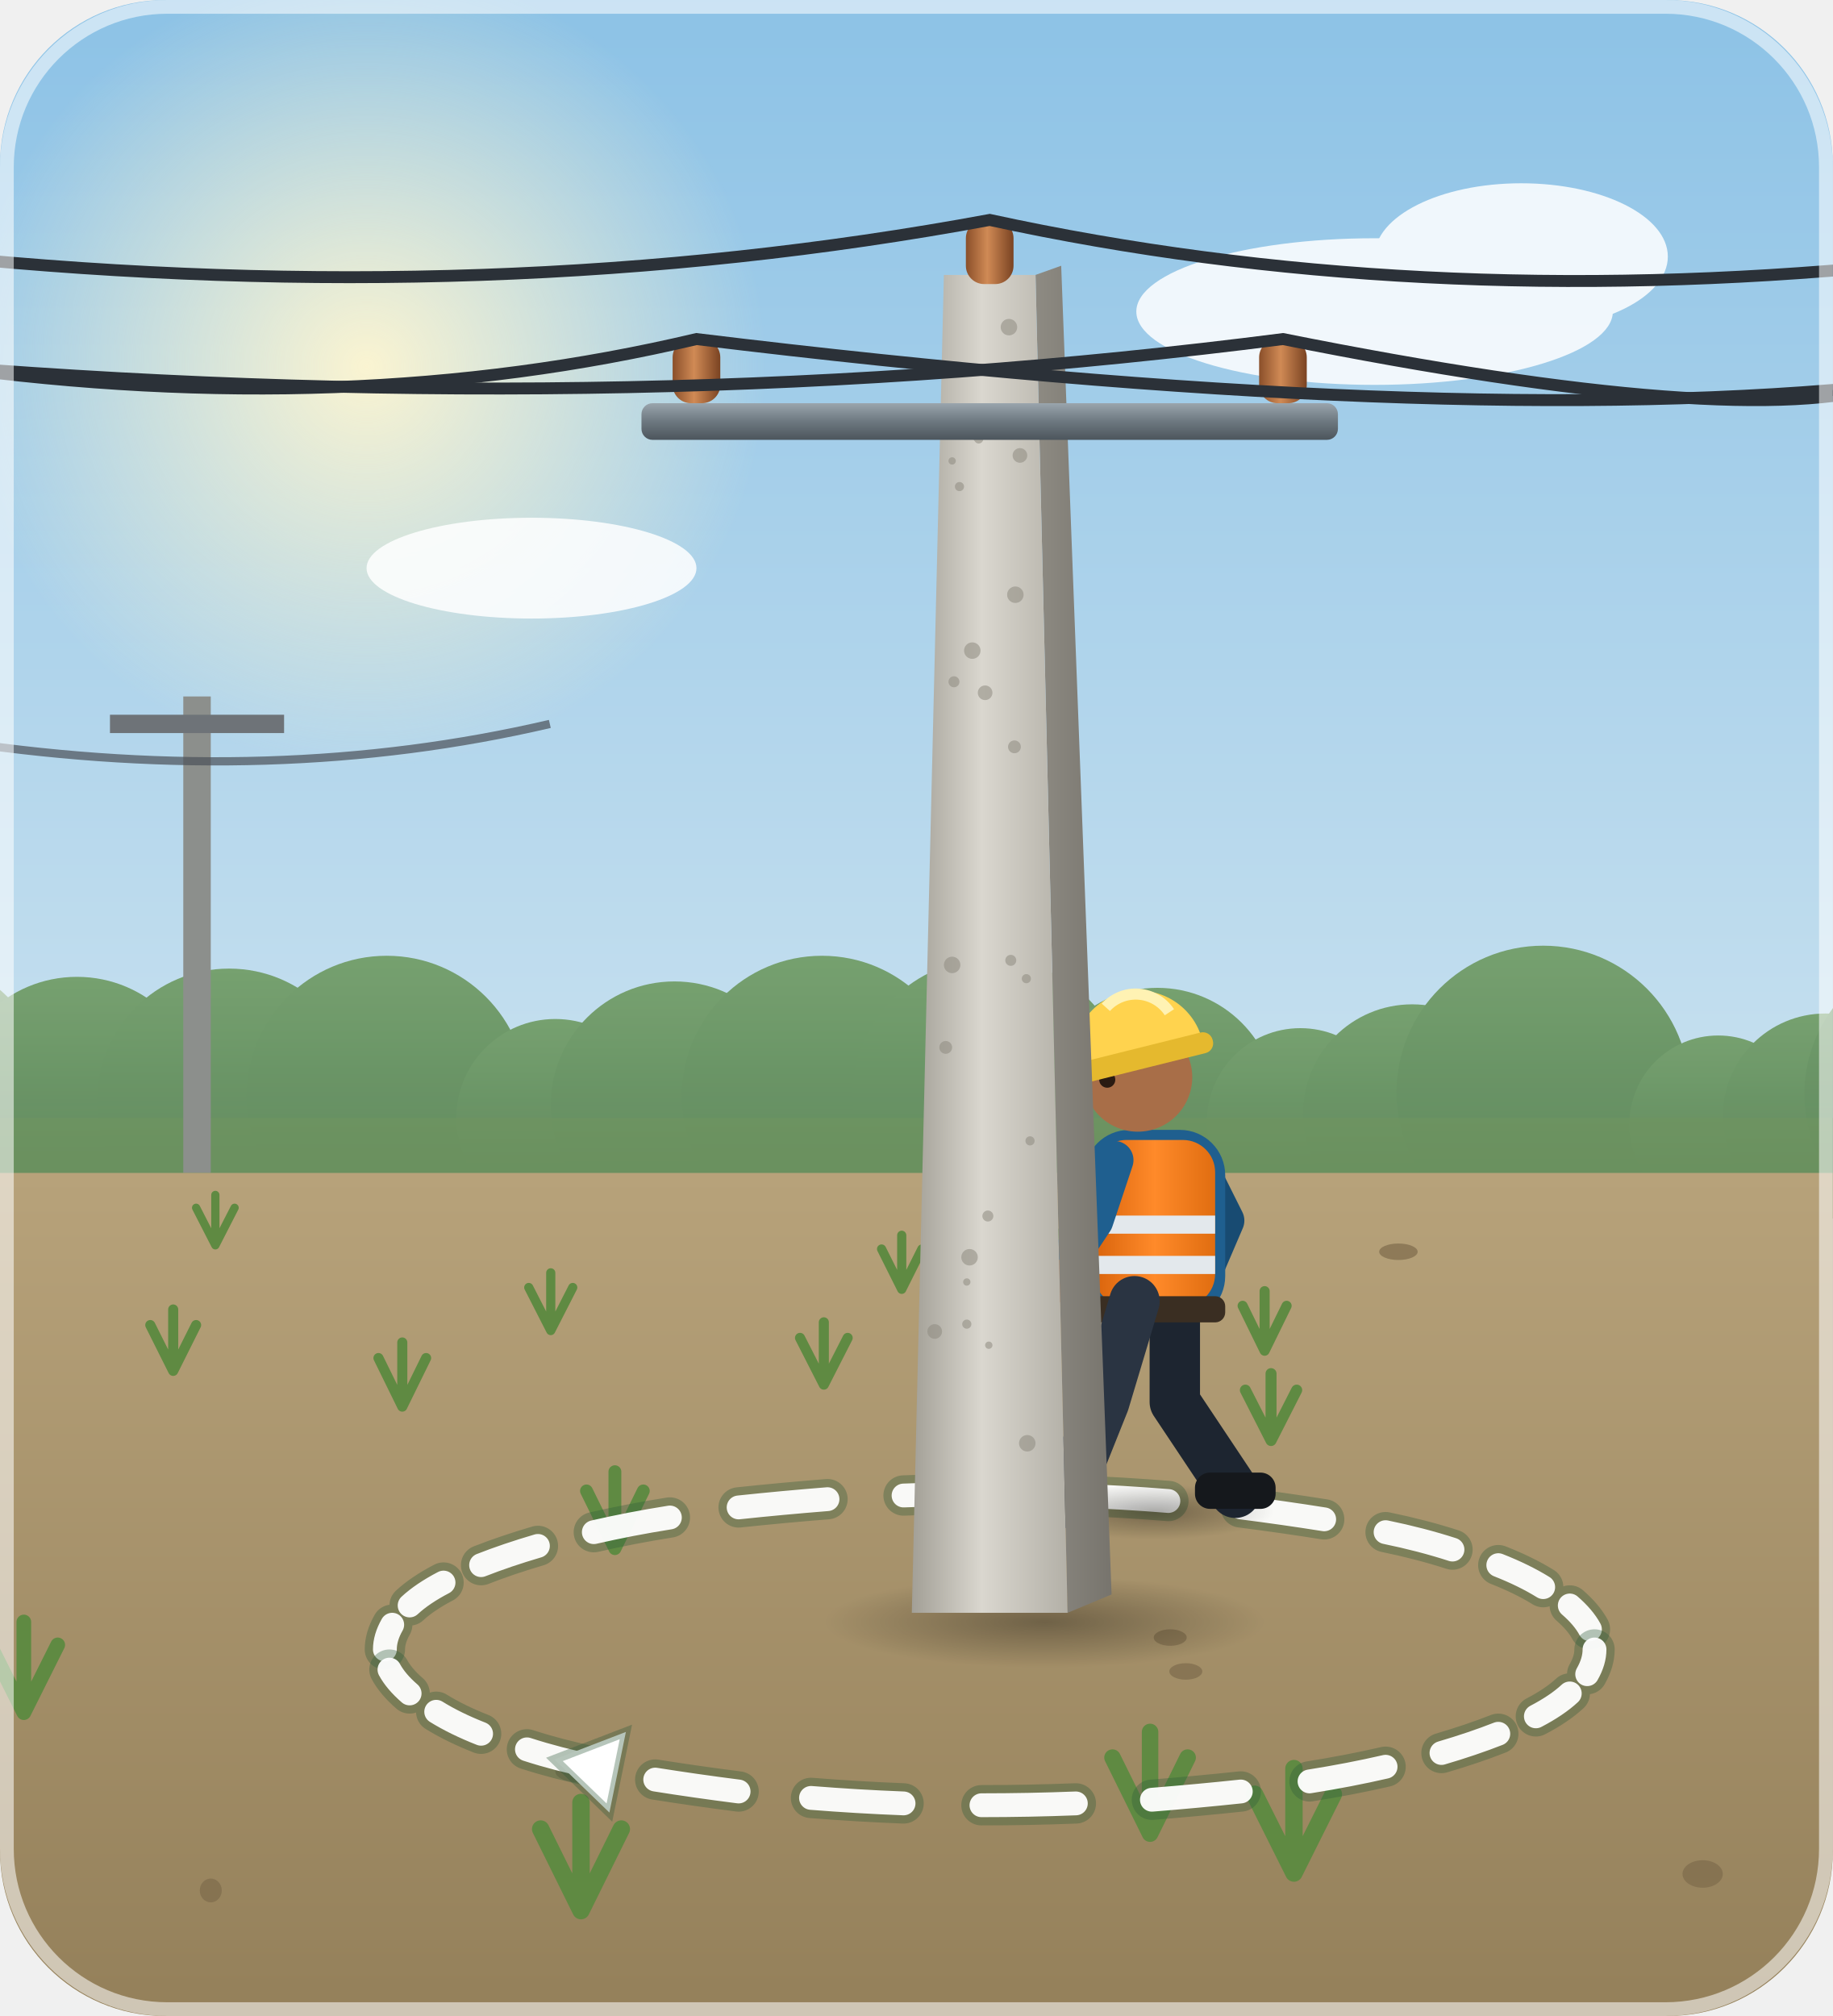
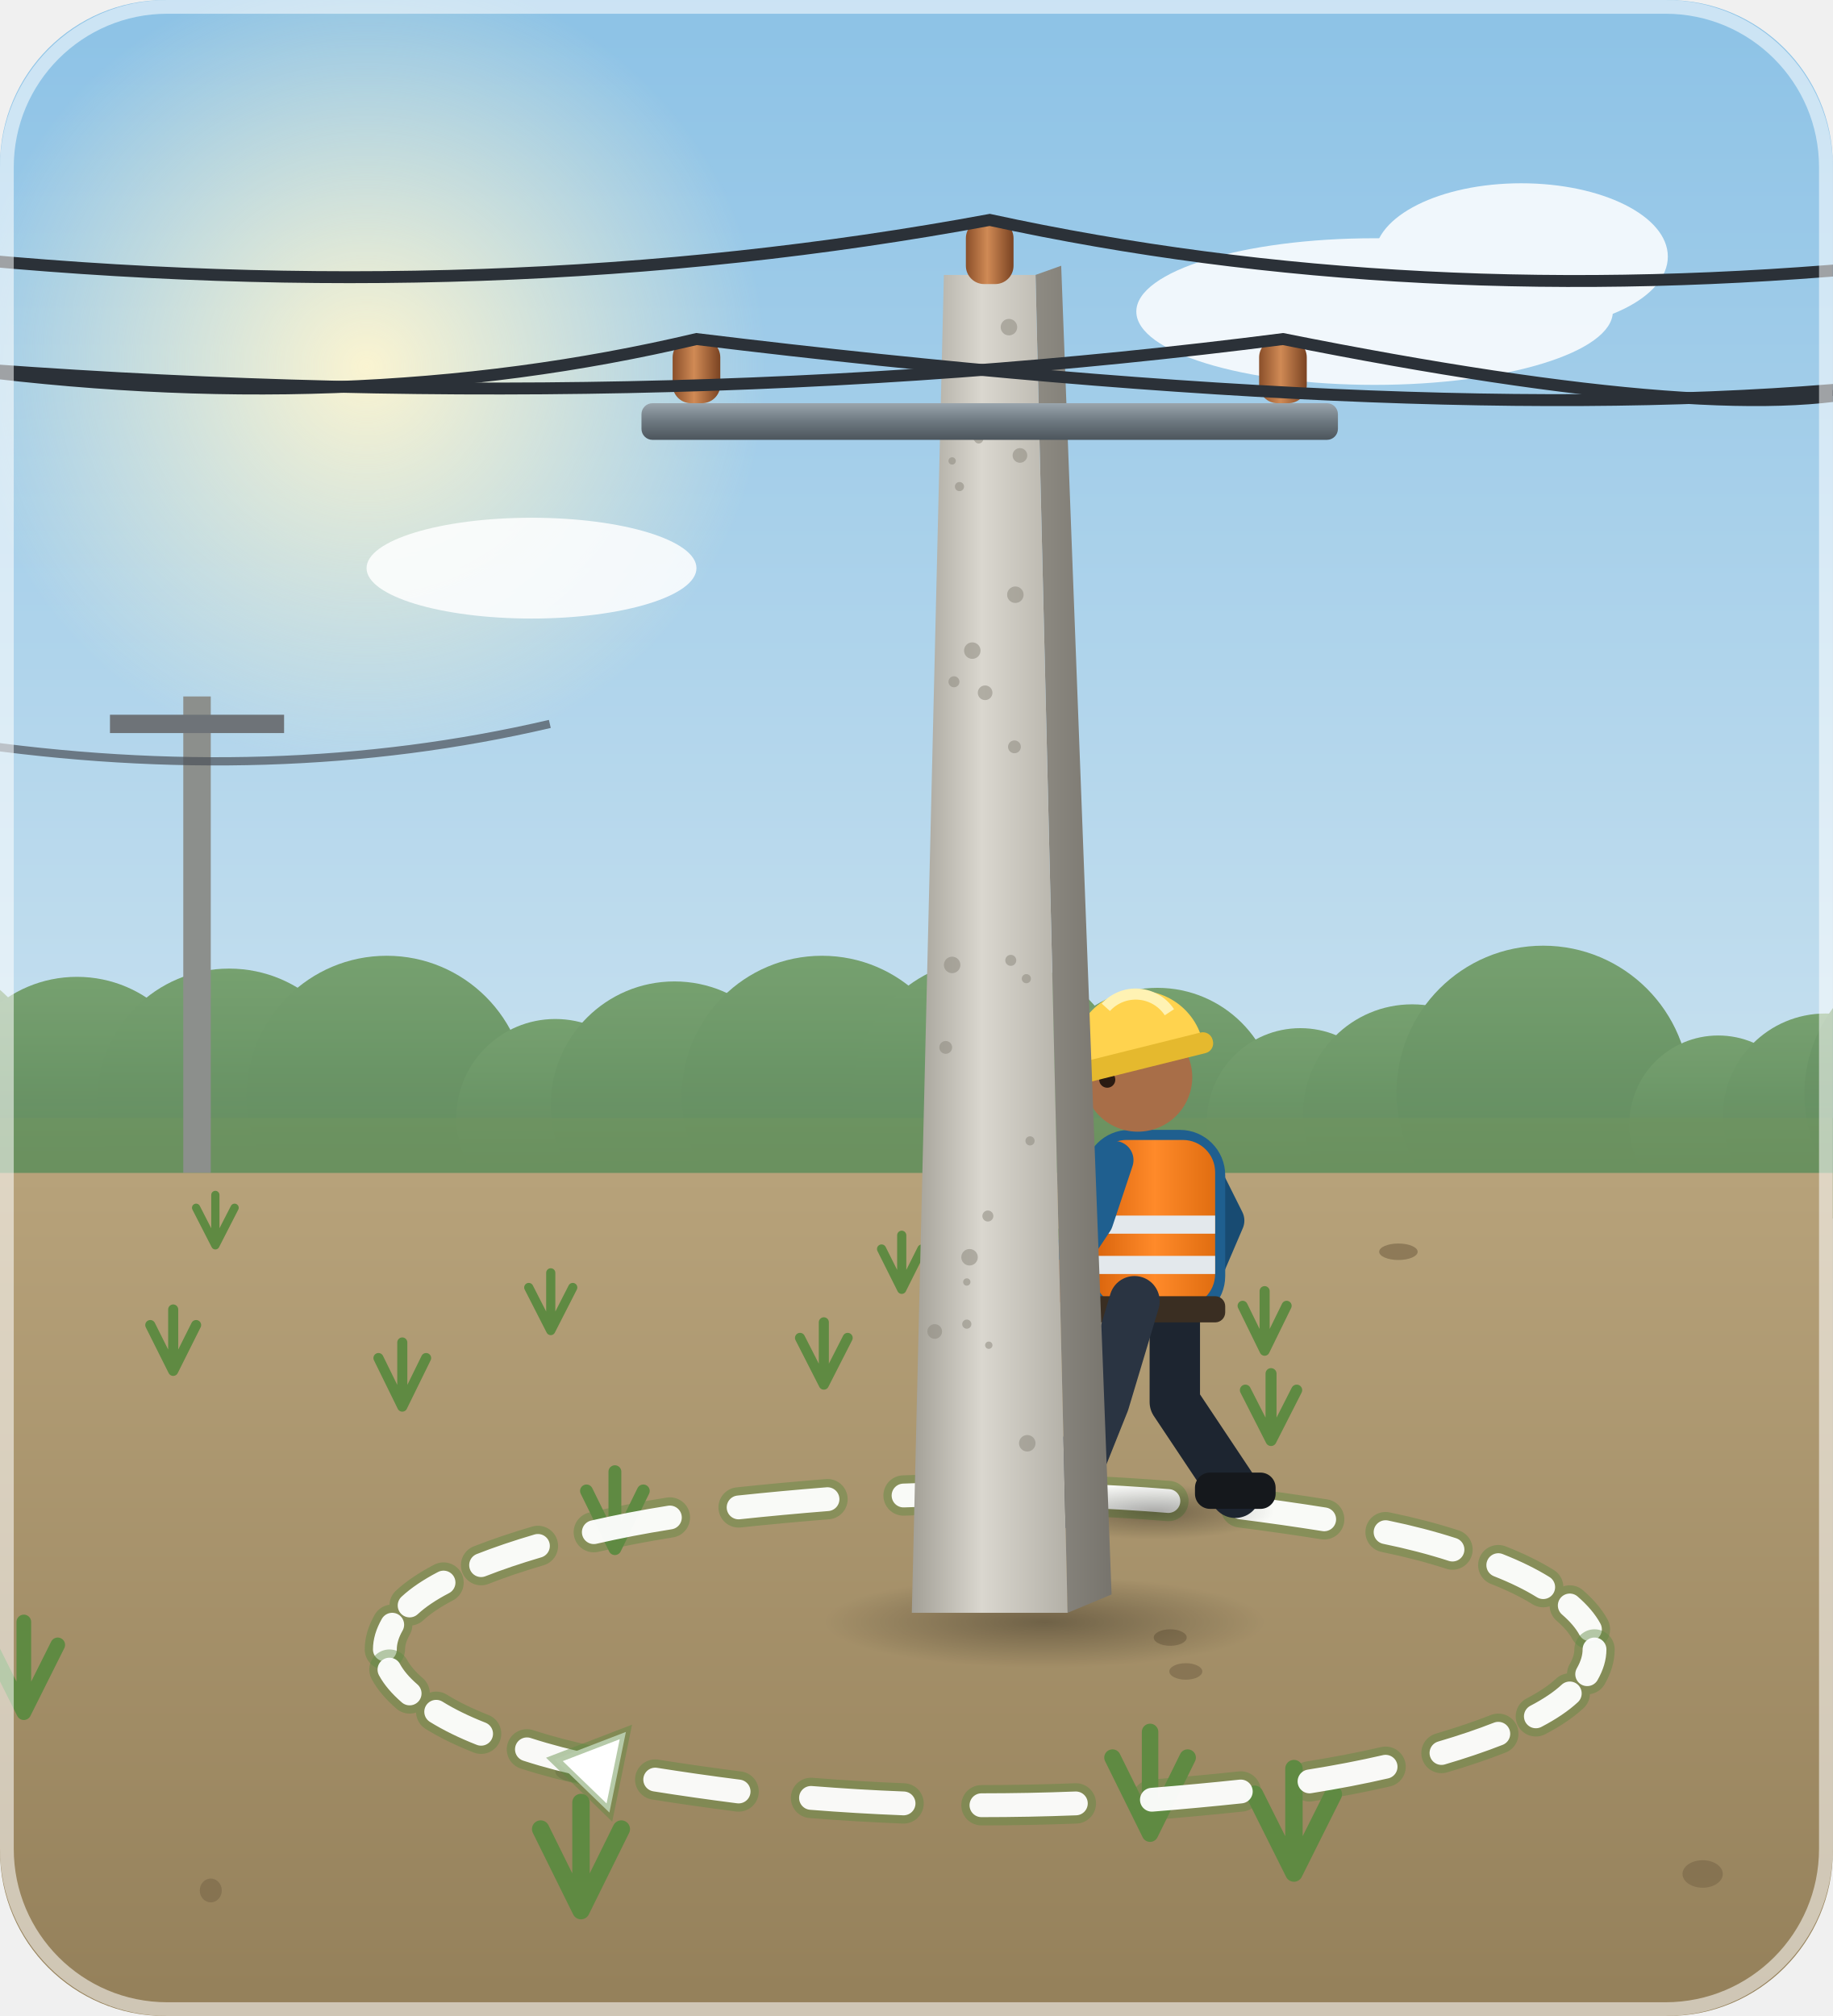
<svg xmlns="http://www.w3.org/2000/svg" viewBox="0 0 200 220" width="200" height="220">
  <defs>
    <linearGradient id="sky" x1="0" y1="0" x2="0" y2="1">
      <stop offset="0" stop-color="#8CC2E6" />
      <stop offset="0.75" stop-color="#DCEBF2" />
      <stop offset="1" stop-color="#F1F1E6" />
    </linearGradient>
    <linearGradient id="skyUp" x1="0" y1="0" x2="0" y2="1">
      <stop offset="0" stop-color="#4E95CF" />
      <stop offset="1" stop-color="#B9DCF0" />
    </linearGradient>
    <linearGradient id="skyGrey" x1="0" y1="0" x2="0" y2="1">
      <stop offset="0" stop-color="#8697A6" />
      <stop offset="1" stop-color="#D3DBE0" />
    </linearGradient>
    <linearGradient id="ground" x1="0" y1="0" x2="0" y2="1">
      <stop offset="0" stop-color="#B7A27A" />
      <stop offset="1" stop-color="#94805A" />
    </linearGradient>
    <linearGradient id="groundWet" x1="0" y1="0" x2="0" y2="1">
      <stop offset="0" stop-color="#8E7C5C" />
      <stop offset="1" stop-color="#6E5E43" />
    </linearGradient>
    <linearGradient id="grass" x1="0" y1="0" x2="0" y2="1">
      <stop offset="0" stop-color="#86AE5E" />
      <stop offset="1" stop-color="#5F8A42" />
    </linearGradient>
    <linearGradient id="trees" x1="0" y1="0" x2="0" y2="1">
      <stop offset="0" stop-color="#6E9A62" />
      <stop offset="1" stop-color="#4F7A4A" />
    </linearGradient>
    <linearGradient id="pcc" x1="0" y1="0" x2="1" y2="0">
      <stop offset="0" stop-color="#A29F96" />
      <stop offset="0.45" stop-color="#DAD7CF" />
      <stop offset="1" stop-color="#B3B0A7" />
    </linearGradient>
    <linearGradient id="pccSide" x1="0" y1="0" x2="1" y2="0">
      <stop offset="0" stop-color="#8E8B83" />
      <stop offset="1" stop-color="#77746D" />
    </linearGradient>
    <linearGradient id="steel" x1="0" y1="0" x2="1" y2="0">
      <stop offset="0" stop-color="#6F7D88" />
      <stop offset="0.38" stop-color="#D4DDE3" />
      <stop offset="0.55" stop-color="#EEF3F6" />
      <stop offset="1" stop-color="#7C8994" />
    </linearGradient>
-     <linearGradient id="steelDull" x1="0" y1="0" x2="1" y2="0">
-       <stop offset="0" stop-color="#6B6E70" />
-       <stop offset="0.45" stop-color="#A9ABA8" />
-       <stop offset="1" stop-color="#6E706F" />
+     <linearGradient id="steelWeb" x1="0" y1="0" x2="1" y2="0">
+       <stop offset="0" stop-color="#3F4A52" />
+       <stop offset="0.3" stop-color="#7F8C96" />
+       <stop offset="0.75" stop-color="#9AA6AF" />
+       <stop offset="1" stop-color="#4A555D" />
    </linearGradient>
    <linearGradient id="rust" x1="0" y1="0" x2="1" y2="1">
      <stop offset="0" stop-color="#C46A2B" />
      <stop offset="0.5" stop-color="#9A4517" />
      <stop offset="1" stop-color="#6E2E0E" />
    </linearGradient>
    <linearGradient id="rustLight" x1="0" y1="0" x2="0" y2="1">
      <stop offset="0" stop-color="#D98A45" stop-opacity="0.9" />
      <stop offset="1" stop-color="#A9541F" stop-opacity="0.2" />
    </linearGradient>
    <linearGradient id="core" x1="0" y1="0" x2="1" y2="0">
      <stop offset="0" stop-color="#8C887E" />
      <stop offset="0.5" stop-color="#ABA79C" />
      <stop offset="1" stop-color="#8C887E" />
    </linearGradient>
    <linearGradient id="void" x1="0" y1="0" x2="0" y2="1">
      <stop offset="0" stop-color="#2A241D" />
      <stop offset="1" stop-color="#4A3E31" />
    </linearGradient>
    <linearGradient id="muff" x1="0" y1="0" x2="1" y2="0">
      <stop offset="0" stop-color="#9F9A8E" />
      <stop offset="0.5" stop-color="#CFCABE" />
      <stop offset="1" stop-color="#A39E92" />
    </linearGradient>
    <linearGradient id="water" x1="0" y1="0" x2="0" y2="1">
      <stop offset="0" stop-color="#9DB8C6" />
      <stop offset="1" stop-color="#64849A" />
    </linearGradient>
    <linearGradient id="arm" x1="0" y1="0" x2="0" y2="1">
      <stop offset="0" stop-color="#9AA5AD" />
      <stop offset="0.5" stop-color="#6D7880" />
      <stop offset="1" stop-color="#4C555C" />
    </linearGradient>
    <linearGradient id="porc" x1="0" y1="0" x2="1" y2="0">
      <stop offset="0" stop-color="#8A4F2A" />
      <stop offset="0.45" stop-color="#D08A55" />
      <stop offset="1" stop-color="#7A4322" />
    </linearGradient>
    <linearGradient id="vest" x1="0" y1="0" x2="1" y2="0">
      <stop offset="0" stop-color="#E06D10" />
      <stop offset="0.5" stop-color="#FF8A2A" />
      <stop offset="1" stop-color="#D9640C" />
    </linearGradient>
    <linearGradient id="hive" x1="0" y1="0" x2="1" y2="0">
      <stop offset="0" stop-color="#6F6250" />
      <stop offset="0.5" stop-color="#B6A68A" />
      <stop offset="1" stop-color="#6F6250" />
    </linearGradient>
-     <linearGradient id="ladder" x1="0" y1="0" x2="1" y2="0">
-       <stop offset="0" stop-color="#D8DEE2" />
-       <stop offset="1" stop-color="#9CA6AD" />
+     <linearGradient id="poly" x1="0" y1="0" x2="1" y2="0">
+       <stop offset="0" stop-color="#6F777D" />
+       <stop offset="0.45" stop-color="#BCC3C8" />
+       <stop offset="1" stop-color="#737B81" />
    </linearGradient>
    <radialGradient id="sun" cx="0.5" cy="0.5" r="0.5">
      <stop offset="0" stop-color="#FFF6D0" stop-opacity="0.95" />
      <stop offset="1" stop-color="#FFF6D0" stop-opacity="0" />
    </radialGradient>
    <radialGradient id="shade" cx="0.5" cy="0.5" r="0.5">
      <stop offset="0" stop-color="#000000" stop-opacity="0.32" />
      <stop offset="1" stop-color="#000000" stop-opacity="0" />
    </radialGradient>
    <radialGradient id="soot" cx="0.5" cy="0.5" r="0.5">
      <stop offset="0" stop-color="#1E1A16" stop-opacity="0.75" />
      <stop offset="1" stop-color="#1E1A16" stop-opacity="0" />
    </radialGradient>
    <clipPath id="card">
      <rect x="0" y="0" width="200" height="220" rx="18" />
    </clipPath>
  </defs>
  <g clip-path="url(#card)">
    <rect width="200" height="220" fill="url(#sky)" />
    <circle cx="40" cy="40" r="44" fill="url(#sun)" />
    <g fill="#FFFFFF" opacity="0.85">
      <ellipse cx="150" cy="34" rx="26" ry="8" />
      <ellipse cx="166" cy="28" rx="16" ry="8" />
      <ellipse cx="58" cy="62" rx="18" ry="5.5" />
    </g>
    <g fill="url(#trees)" opacity="0.9">
      <circle cx="-10" cy="119.6" r="15.3" />
      <circle cx="8.4" cy="120.4" r="13.8" />
      <circle cx="25" cy="120.1" r="14.4" />
      <circle cx="42.2" cy="119.6" r="15.3" />
      <circle cx="60.6" cy="122" r="10.8" />
      <circle cx="73.6" cy="120.6" r="13.5" />
      <circle cx="89.7" cy="119.6" r="15.3" />
      <circle cx="108.1" cy="119.7" r="15.1" />
      <circle cx="126.3" cy="120.8" r="13" />
      <circle cx="141.9" cy="122.4" r="10.2" />
      <circle cx="154.1" cy="121.5" r="11.9" />
      <circle cx="168.4" cy="119.2" r="16" />
      <circle cx="187.5" cy="122.7" r="9.7" />
      <circle cx="199.2" cy="121.8" r="11.2" />
      <circle cx="212.6" cy="119.4" r="15.7" />
    </g>
    <rect x="0" y="122" width="200" height="8" fill="#6F955F" opacity="0.6" />
    <rect x="20" y="76" width="3" height="52" fill="#8C8F8C" />
    <rect x="12" y="78" width="19" height="2" fill="#6E7378" />
    <path d="M-4 81 Q 30 86 60 79" stroke="#4A5058" stroke-width="0.9" fill="none" opacity="0.7" />
    <rect x="0" y="128" width="200" height="92" fill="url(#ground)" />
    <path d="M89.9 151.1 l-2.6 -5.1 M89.9 151.1 l0 -6.8 M89.9 151.1 l2.6 -5.1" stroke="#5F8A42" stroke-width="1.1" stroke-linecap="round" />
    <path d="M63.4 208.5 l-4.4 -8.9 M63.4 208.5 l0 -11.8 M63.4 208.5 l4.4 -8.9" stroke="#5F8A42" stroke-width="1.9" stroke-linecap="round" />
    <path d="M67.1 169 l-3.1 -6.3 M67.1 169 l0 -8.4 M67.1 169 l3.1 -6.3" stroke="#5F8A42" stroke-width="1.4" stroke-linecap="round" />
    <path d="M125.5 200.1 l-4.1 -8.3 M125.5 200.1 l0 -11.1 M125.5 200.1 l4.1 -8.3" stroke="#5F8A42" stroke-width="1.8" stroke-linecap="round" />
    <path d="M98.4 140.7 l-2.2 -4.4 M98.4 140.7 l0 -5.9 M98.4 140.7 l2.2 -4.4" stroke="#5F8A42" stroke-width="1" stroke-linecap="round" />
    <path d="M114.6 136.9 l-2.1 -4.2 M114.6 136.9 l0 -5.6 M114.6 136.9 l2.1 -4.2" stroke="#5F8A42" stroke-width="0.9" stroke-linecap="round" />
    <path d="M18.9 149.6 l-2.5 -5 M18.9 149.6 l0 -6.7 M18.9 149.6 l2.5 -5" stroke="#5F8A42" stroke-width="1.1" stroke-linecap="round" />
    <path d="M138.7 157.2 l-2.8 -5.5 M138.7 157.2 l0 -7.3 M138.7 157.2 l2.8 -5.5" stroke="#5F8A42" stroke-width="1.2" stroke-linecap="round" />
    <path d="M138 147.4 l-2.4 -4.9 M138 147.4 l0 -6.5 M138 147.4 l2.4 -4.9" stroke="#5F8A42" stroke-width="1.1" stroke-linecap="round" />
    <path d="M23.5 135.9 l-2.1 -4.1 M23.5 135.9 l0 -5.5 M23.5 135.9 l2.1 -4.1" stroke="#5F8A42" stroke-width="0.9" stroke-linecap="round" />
    <path d="M141.2 204.4 l-4.3 -8.6 M141.2 204.4 l0 -11.4 M141.2 204.4 l4.3 -8.6" stroke="#5F8A42" stroke-width="1.9" stroke-linecap="round" />
    <path d="M43.9 153.5 l-2.6 -5.3 M43.9 153.5 l0 -7 M43.9 153.5 l2.6 -5.3" stroke="#5F8A42" stroke-width="1.1" stroke-linecap="round" />
    <path d="M2.6 186.9 l-3.7 -7.4 M2.6 186.9 l0 -9.9 M2.6 186.9 l3.7 -7.4" stroke="#5F8A42" stroke-width="1.6" stroke-linecap="round" />
    <path d="M60.1 145.2 l-2.4 -4.7 M60.1 145.2 l0 -6.3 M60.1 145.2 l2.4 -4.7" stroke="#5F8A42" stroke-width="1" stroke-linecap="round" />
    <ellipse cx="129.4" cy="182.4" rx="1.8" ry="0.9" fill="#7D6B4C" opacity="0.7" />
    <ellipse cx="127.7" cy="178.7" rx="1.8" ry="0.9" fill="#7D6B4C" opacity="0.7" />
    <ellipse cx="185.8" cy="204.5" rx="2.2" ry="1.5" fill="#7D6B4C" opacity="0.7" />
    <ellipse cx="116.1" cy="161" rx="1.4" ry="1.2" fill="#7D6B4C" opacity="0.7" />
    <ellipse cx="103.9" cy="168.7" rx="2.6" ry="1.4" fill="#7D6B4C" opacity="0.7" />
    <ellipse cx="23" cy="206.3" rx="1.2" ry="1.3" fill="#7D6B4C" opacity="0.7" />
    <ellipse cx="63.1" cy="193.3" rx="2.5" ry="1.2" fill="#7D6B4C" opacity="0.7" />
    <ellipse cx="152.6" cy="136.6" rx="2.1" ry="0.9" fill="#7D6B4C" opacity="0.7" />
-     <path d="M42 180 Q42 178.7 42.8 177.3 M44.7 175.2 Q46.1 173.9 48.4 172.7 M52.5 170.8 Q55.3 169.7 58.7 168.7 M64.8 167.2 Q68.7 166.3 73.1 165.6 M80.6 164.5 Q85.3 164 90.3 163.6 M98.6 163.2 Q103.7 163 108.9 163 M117.4 163.2 Q122.5 163.4 127.5 163.8 M135.4 164.5 Q140.1 165.1 144.5 165.8 M151.2 167.2 Q155.1 168 158.5 169.1 M163.5 170.8 Q166.3 171.9 168.4 173.2 M171.3 175.2 Q172.8 176.5 173.5 177.8" stroke="#2E5B3A" stroke-width="4.4" stroke-linecap="round" fill="none" opacity="0.35" />
-     <path d="M42 180 Q42 178.7 42.8 177.3 M44.7 175.2 Q46.1 173.9 48.4 172.7 M52.5 170.8 Q55.3 169.7 58.7 168.7 M64.8 167.2 Q68.7 166.3 73.1 165.6 M80.6 164.5 Q85.3 164 90.3 163.6 M98.6 163.2 Q103.7 163 108.9 163 M117.4 163.2 Q122.5 163.4 127.5 163.8 M135.4 164.5 Q140.1 165.1 144.5 165.8 M151.2 167.2 Q155.1 168 158.5 169.1 M163.5 170.8 Q166.3 171.9 168.4 173.2 M171.3 175.2 Q172.8 176.5 173.5 177.8" stroke="#FFFFFF" stroke-width="2.6" stroke-linecap="round" fill="none" opacity="0.95" />
+     <path class="walk-track" d="M42 180 Q42 178.7 42.8 177.3 M44.7 175.2 Q46.1 173.9 48.4 172.7 M52.5 170.8 Q55.3 169.7 58.7 168.7 M64.8 167.2 Q68.7 166.3 73.1 165.6 M80.6 164.5 Q85.3 164 90.3 163.6 M98.6 163.2 Q103.7 163 108.9 163 M117.4 163.2 Q122.5 163.4 127.5 163.8 M135.4 164.5 Q140.1 165.1 144.5 165.8 M151.2 167.2 Q155.1 168 158.5 169.1 M163.5 170.8 Q166.3 171.9 168.4 173.2 M171.3 175.2 Q172.8 176.5 173.5 177.8" stroke="#5F8A42" stroke-width="4.4" stroke-linecap="round" fill="none" opacity="0.45" />
+     <path class="walk-track" d="M42 180 Q42 178.7 42.8 177.3 M44.7 175.2 Q46.1 173.9 48.4 172.7 M52.5 170.8 Q55.3 169.7 58.7 168.7 M64.8 167.2 Q68.7 166.3 73.1 165.6 M80.6 164.5 Q85.3 164 90.3 163.6 M98.6 163.2 Q103.7 163 108.9 163 M117.4 163.2 Q122.5 163.4 127.5 163.8 M135.4 164.5 Q140.1 165.1 144.5 165.8 M151.2 167.2 Q155.1 168 158.5 169.1 M163.5 170.8 Q166.3 171.9 168.4 173.2 M171.3 175.2 Q172.8 176.5 173.5 177.8" stroke="#FFFFFF" stroke-width="2.6" stroke-linecap="round" fill="none" opacity="0.95" />
    <ellipse cx="126" cy="165" rx="13" ry="3" fill="url(#shade)" />
    <g transform="translate(126 164) scale(-1.1 1.1)">
      <path d="M-2 -20 L-2 -10 L-8 -1" stroke="#1D2530" stroke-width="5" fill="none" stroke-linecap="round" stroke-linejoin="round" />
      <rect x="-12" y="-3" width="8" height="3.6" rx="1.5" fill="#15181C" />
      <path d="M-4 -34 L-7 -28 L-4 -21" stroke="#184B72" stroke-width="3.8" fill="none" stroke-linecap="round" stroke-linejoin="round" />
      <circle cx="-4" cy="-21" r="2.1" fill="#A86E48" />
      <rect x="-7" y="-37" width="14" height="19" rx="4.5" fill="#1F5F8F" />
      <rect x="-6" y="-36" width="12" height="16.5" rx="3.2" fill="url(#vest)" />
      <rect x="-6" y="-28.5" width="12" height="1.8" fill="#E3E8EC" />
      <rect x="-6" y="-24.5" width="12" height="1.8" fill="#E3E8EC" />
      <rect x="-7" y="-20.5" width="14" height="2.6" rx="1" fill="#3A2E22" />
      <path d="M2 -20 L5 -10 L9 0" stroke="#2A3442" stroke-width="5" fill="none" stroke-linecap="round" stroke-linejoin="round" />
      <rect x="6" y="-2" width="8.5" height="3.6" rx="1.5" fill="#1C1F24" />
      <path d="M4 -34 L6 -28 L10 -22" stroke="#1F5F8F" stroke-width="3.8" fill="none" stroke-linecap="round" stroke-linejoin="round" />
      <circle cx="10" cy="-22" r="2.2" fill="#A86E48" />
      <g transform="rotate(14 0 -38)">
        <circle cx="0.6" cy="-42.5" r="5.4" fill="#A86E48" />
        <circle cx="3.6" cy="-43" r="0.8" fill="#2A1B12" />
        <path d="M-6.5 -44.5 A6.5 6.5 0 0 1 6.5 -44.5 Z" fill="#FFD34E" />
        <rect x="-7.5" y="-45.3" width="16" height="2.1" rx="1" fill="#E5B92E" />
        <path d="M-4 -48 A4 4 0 0 1 2 -50" stroke="#FFF2B3" stroke-width="1.1" fill="none" />
      </g>
    </g>
    <ellipse cx="114" cy="177" rx="24" ry="5" fill="url(#shade)" />
    <g>
      <polygon points="116.5,176 121.3,174 115.8,29 113,30" fill="url(#pccSide)" />
      <polygon points="99.5,176 116.5,176 113,30 103,30" fill="url(#pcc)" />
      <g fill="#8E8A80" opacity="0.55">
        <circle cx="103.9" cy="105.3" r="0.9" />
        <circle cx="110.3" cy="104.8" r="0.6" />
        <circle cx="103.9" cy="50.3" r="0.4" />
        <circle cx="104.7" cy="53.1" r="0.5" />
        <circle cx="105.5" cy="144.5" r="0.5" />
        <circle cx="110.8" cy="64.9" r="0.9" />
        <circle cx="106.8" cy="47.9" r="0.5" />
        <circle cx="110.1" cy="35.7" r="0.9" />
        <circle cx="112.1" cy="157.5" r="0.9" />
        <circle cx="104.1" cy="74.4" r="0.6" />
        <circle cx="105.8" cy="137.2" r="0.9" />
        <circle cx="107.5" cy="75.6" r="0.8" />
        <circle cx="111.3" cy="49.7" r="0.8" />
        <circle cx="105.5" cy="139.9" r="0.4" />
        <circle cx="112.4" cy="124.5" r="0.5" />
        <circle cx="110.7" cy="81.5" r="0.7" />
        <circle cx="107.9" cy="146.8" r="0.4" />
        <circle cx="102" cy="145.3" r="0.8" />
        <circle cx="103.2" cy="114.3" r="0.7" />
        <circle cx="106.7" cy="47.6" r="0.6" />
        <circle cx="106.1" cy="71" r="0.9" />
        <circle cx="112" cy="106.8" r="0.5" />
        <circle cx="107.8" cy="132.7" r="0.6" />
        <circle cx="111.9" cy="45.6" r="0.6" />
      </g>
    </g>
    <rect x="70" y="44" width="76" height="4" rx="1.2" fill="url(#arm)" />
    <rect x="73.4" y="37" width="5.2" height="7" rx="2" fill="url(#porc)" />
    <rect x="137.4" y="37" width="5.2" height="7" rx="2" fill="url(#porc)" />
    <rect x="105.4" y="24" width="5.2" height="7" rx="2" fill="url(#porc)" />
    <path d="M-6 40 Q 38 46 76 37 Q 158 47 206 42" stroke="#2B3138" stroke-width="1.3" fill="none" />
    <path d="M-6 40 Q 70 46 140 37 Q 190 47 206 42" stroke="#2B3138" stroke-width="1.3" fill="none" />
    <path d="M-6 28 Q 54 34 108 24 Q 154 34 206 29" stroke="#2B3138" stroke-width="1.3" fill="none" />
-     <path d="M174 180 Q174 181.3 173.2 182.7 M171.3 184.8 Q169.9 186.1 167.6 187.3 M163.5 189.2 Q160.7 190.3 157.3 191.3 M151.2 192.8 Q147.3 193.7 142.9 194.4 M135.4 195.5 Q130.7 196 125.7 196.4 M117.4 196.8 Q112.3 197 107.1 197 M98.6 196.8 Q93.5 196.6 88.5 196.2 M80.6 195.5 Q75.9 194.9 71.5 194.2 M64.8 192.8 Q60.9 192 57.5 190.9 M52.5 189.2 Q49.7 188.1 47.6 186.8 M44.7 184.8 Q43.2 183.5 42.5 182.2" stroke="#2E5B3A" stroke-width="4.4" stroke-linecap="round" fill="none" opacity="0.35" />
-     <path d="M174 180 Q174 181.3 173.2 182.7 M171.3 184.8 Q169.9 186.1 167.6 187.3 M163.5 189.2 Q160.7 190.3 157.3 191.3 M151.2 192.8 Q147.3 193.7 142.9 194.4 M135.4 195.5 Q130.7 196 125.7 196.4 M117.4 196.8 Q112.3 197 107.1 197 M98.6 196.8 Q93.5 196.6 88.5 196.2 M80.6 195.5 Q75.9 194.9 71.5 194.2 M64.8 192.8 Q60.9 192 57.5 190.9 M52.5 189.2 Q49.7 188.1 47.6 186.8 M44.7 184.8 Q43.2 183.5 42.5 182.2" stroke="#FFFFFF" stroke-width="2.6" stroke-linecap="round" fill="none" opacity="0.95" />
-     <polygon points="60.5,192 68.3,189 66.5,197.8" fill="#FFFFFF" stroke="#2E5B3A" stroke-opacity="0.35" stroke-width="1" />
+     <path class="walk-track" d="M174 180 Q174 181.3 173.2 182.7 M171.3 184.8 Q169.9 186.1 167.6 187.3 M163.5 189.2 Q160.7 190.3 157.3 191.3 M151.2 192.8 Q147.3 193.7 142.9 194.4 M135.4 195.5 Q130.7 196 125.7 196.4 M117.4 196.8 Q112.3 197 107.1 197 M98.6 196.8 Q93.5 196.6 88.5 196.2 M80.6 195.5 Q75.9 194.9 71.5 194.2 M64.8 192.8 Q60.9 192 57.5 190.9 M52.5 189.2 Q49.7 188.1 47.6 186.8 M44.7 184.8 Q43.2 183.5 42.5 182.2" stroke="#5F8A42" stroke-width="4.4" stroke-linecap="round" fill="none" opacity="0.45" />
+     <path class="walk-track" d="M174 180 Q174 181.3 173.2 182.7 M171.3 184.8 Q169.9 186.1 167.6 187.3 M163.5 189.2 Q160.7 190.3 157.3 191.3 M151.2 192.8 Q147.3 193.7 142.9 194.4 M135.4 195.5 Q130.7 196 125.7 196.4 M117.4 196.8 Q112.3 197 107.1 197 M98.6 196.8 Q93.5 196.6 88.5 196.2 M80.6 195.5 Q75.9 194.9 71.5 194.2 M64.8 192.8 Q60.9 192 57.5 190.9 M52.5 189.2 Q49.7 188.1 47.6 186.8 M44.7 184.8 Q43.2 183.5 42.5 182.2" stroke="#FFFFFF" stroke-width="2.6" stroke-linecap="round" fill="none" opacity="0.95" />
+     <polygon points="60.5,192 68.3,189 66.5,197.8" fill="#FFFFFF" stroke="#5F8A42" stroke-opacity="0.45" stroke-width="1" />
  </g>
  <rect x="0.75" y="0.75" width="198.5" height="218.5" rx="17.5" fill="none" stroke="#FFFFFF" stroke-opacity="0.55" stroke-width="1.5" />
</svg>
